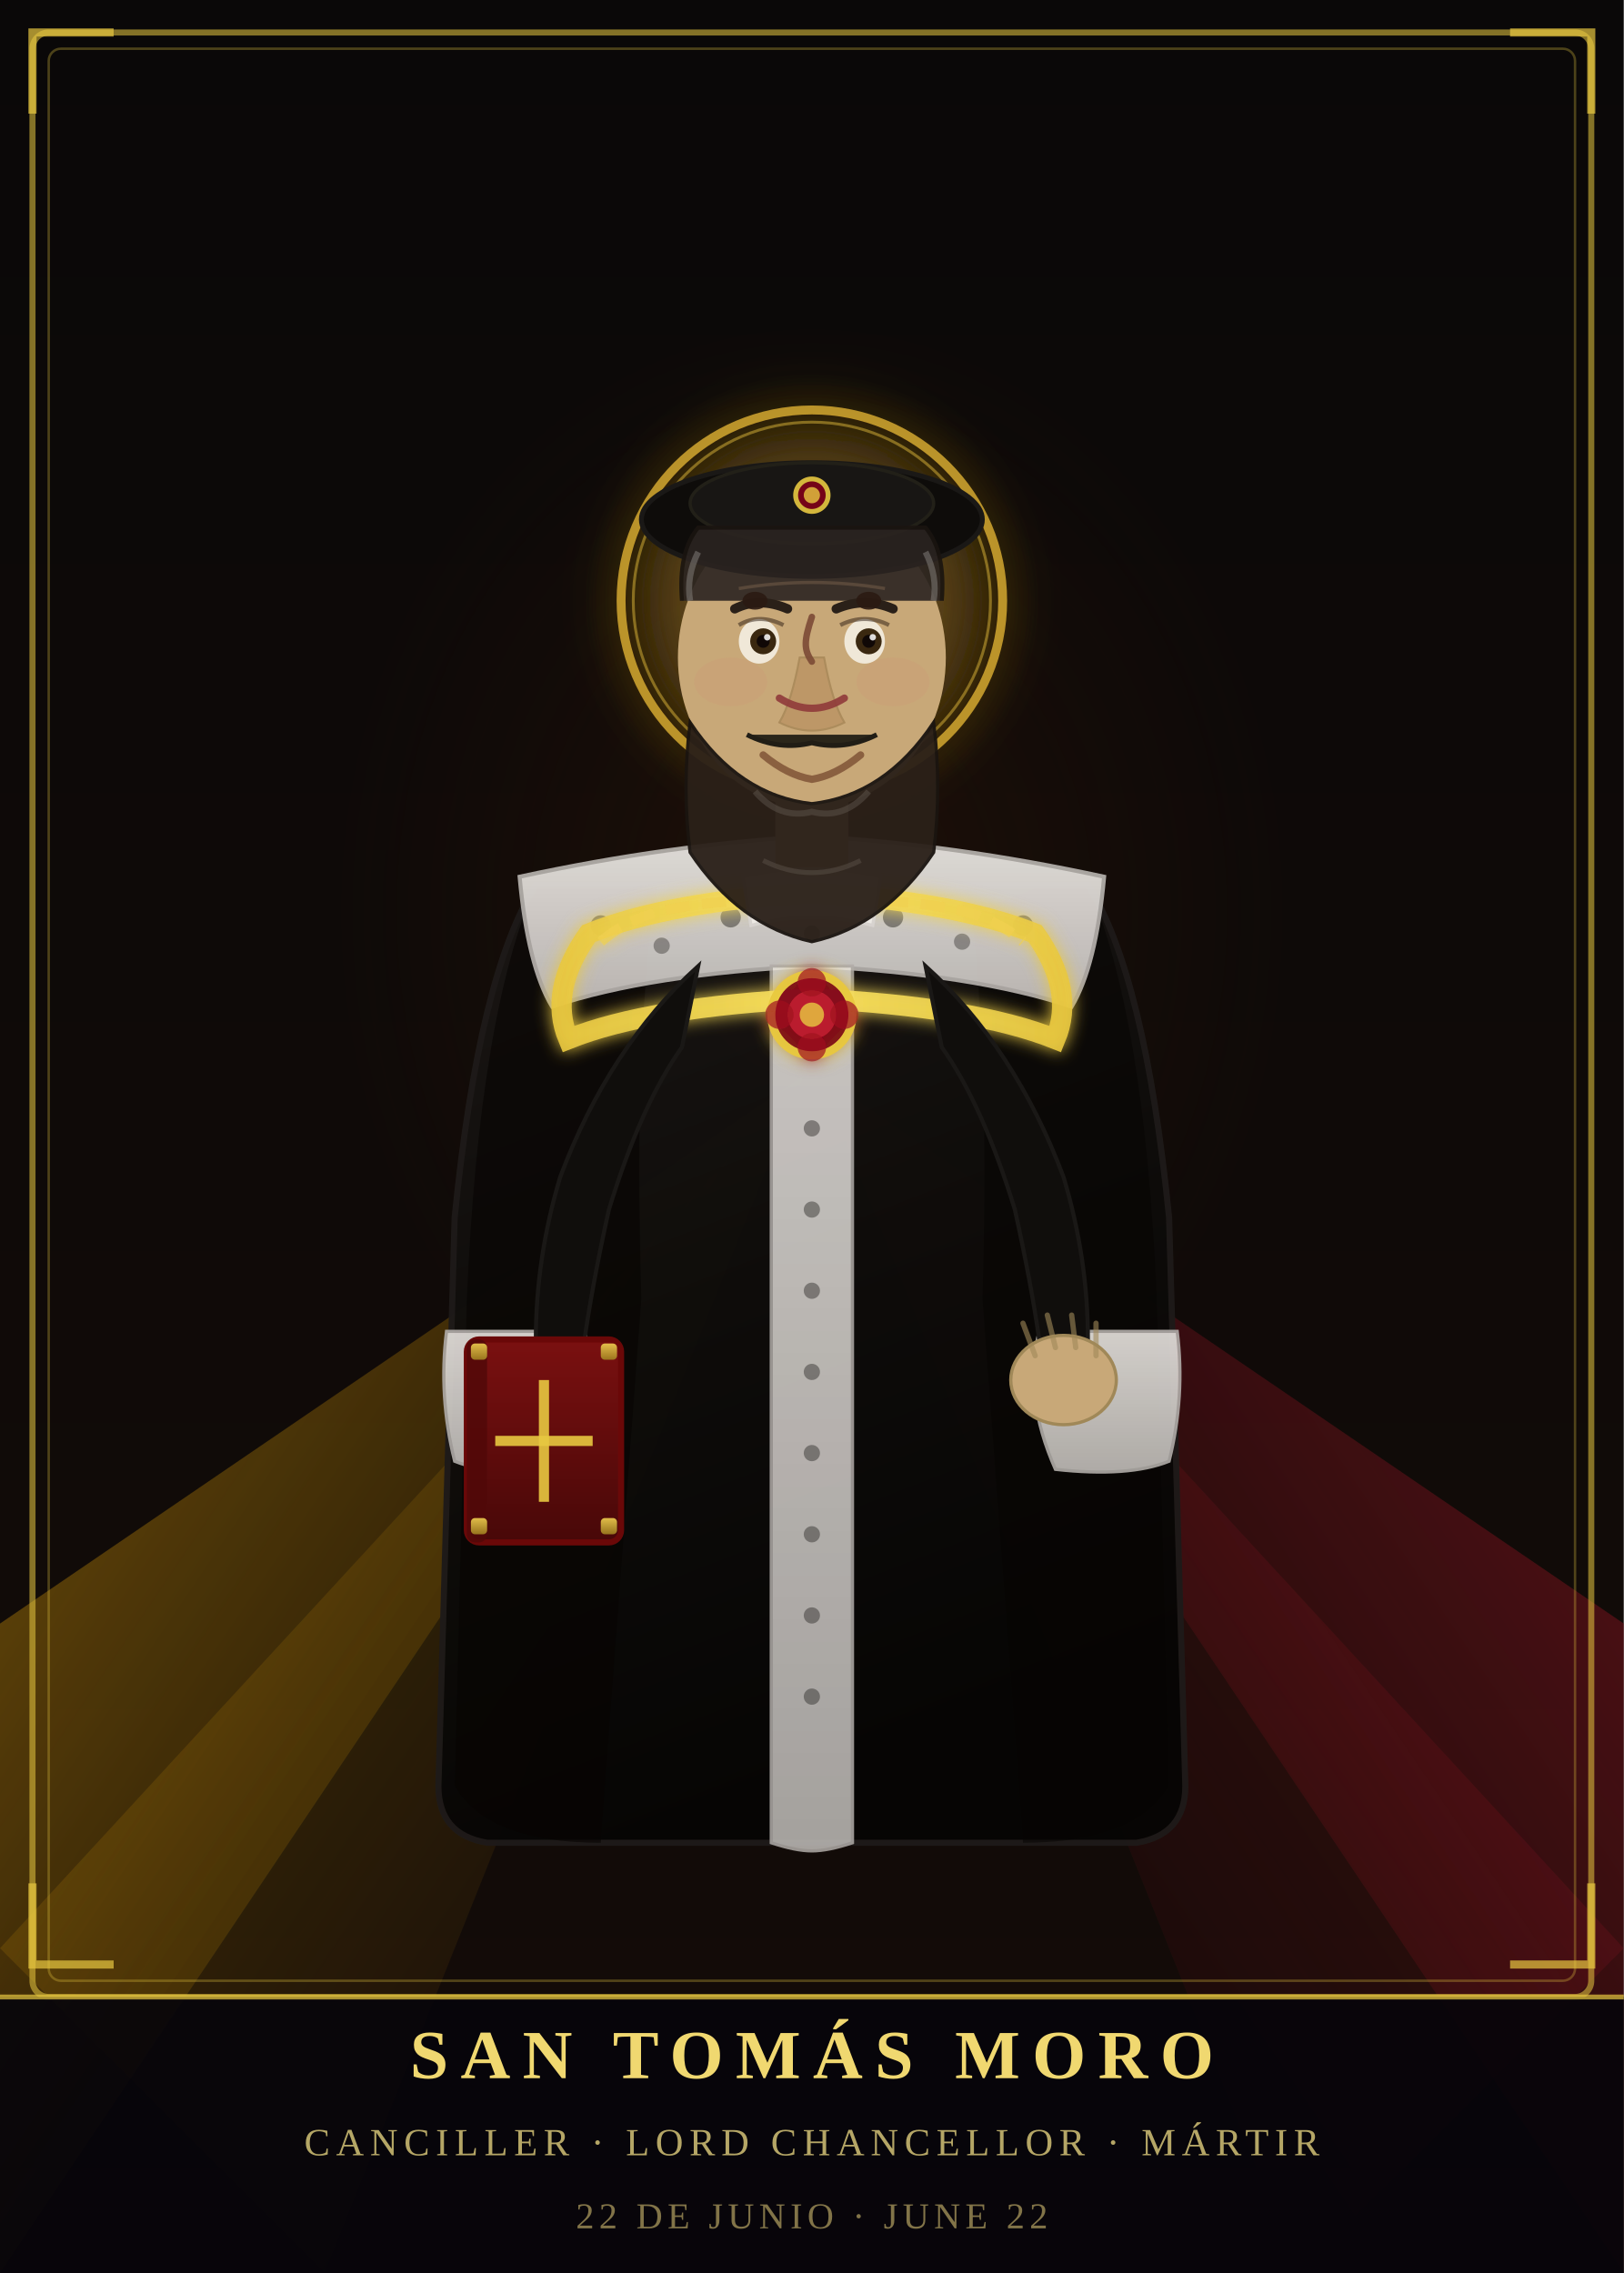
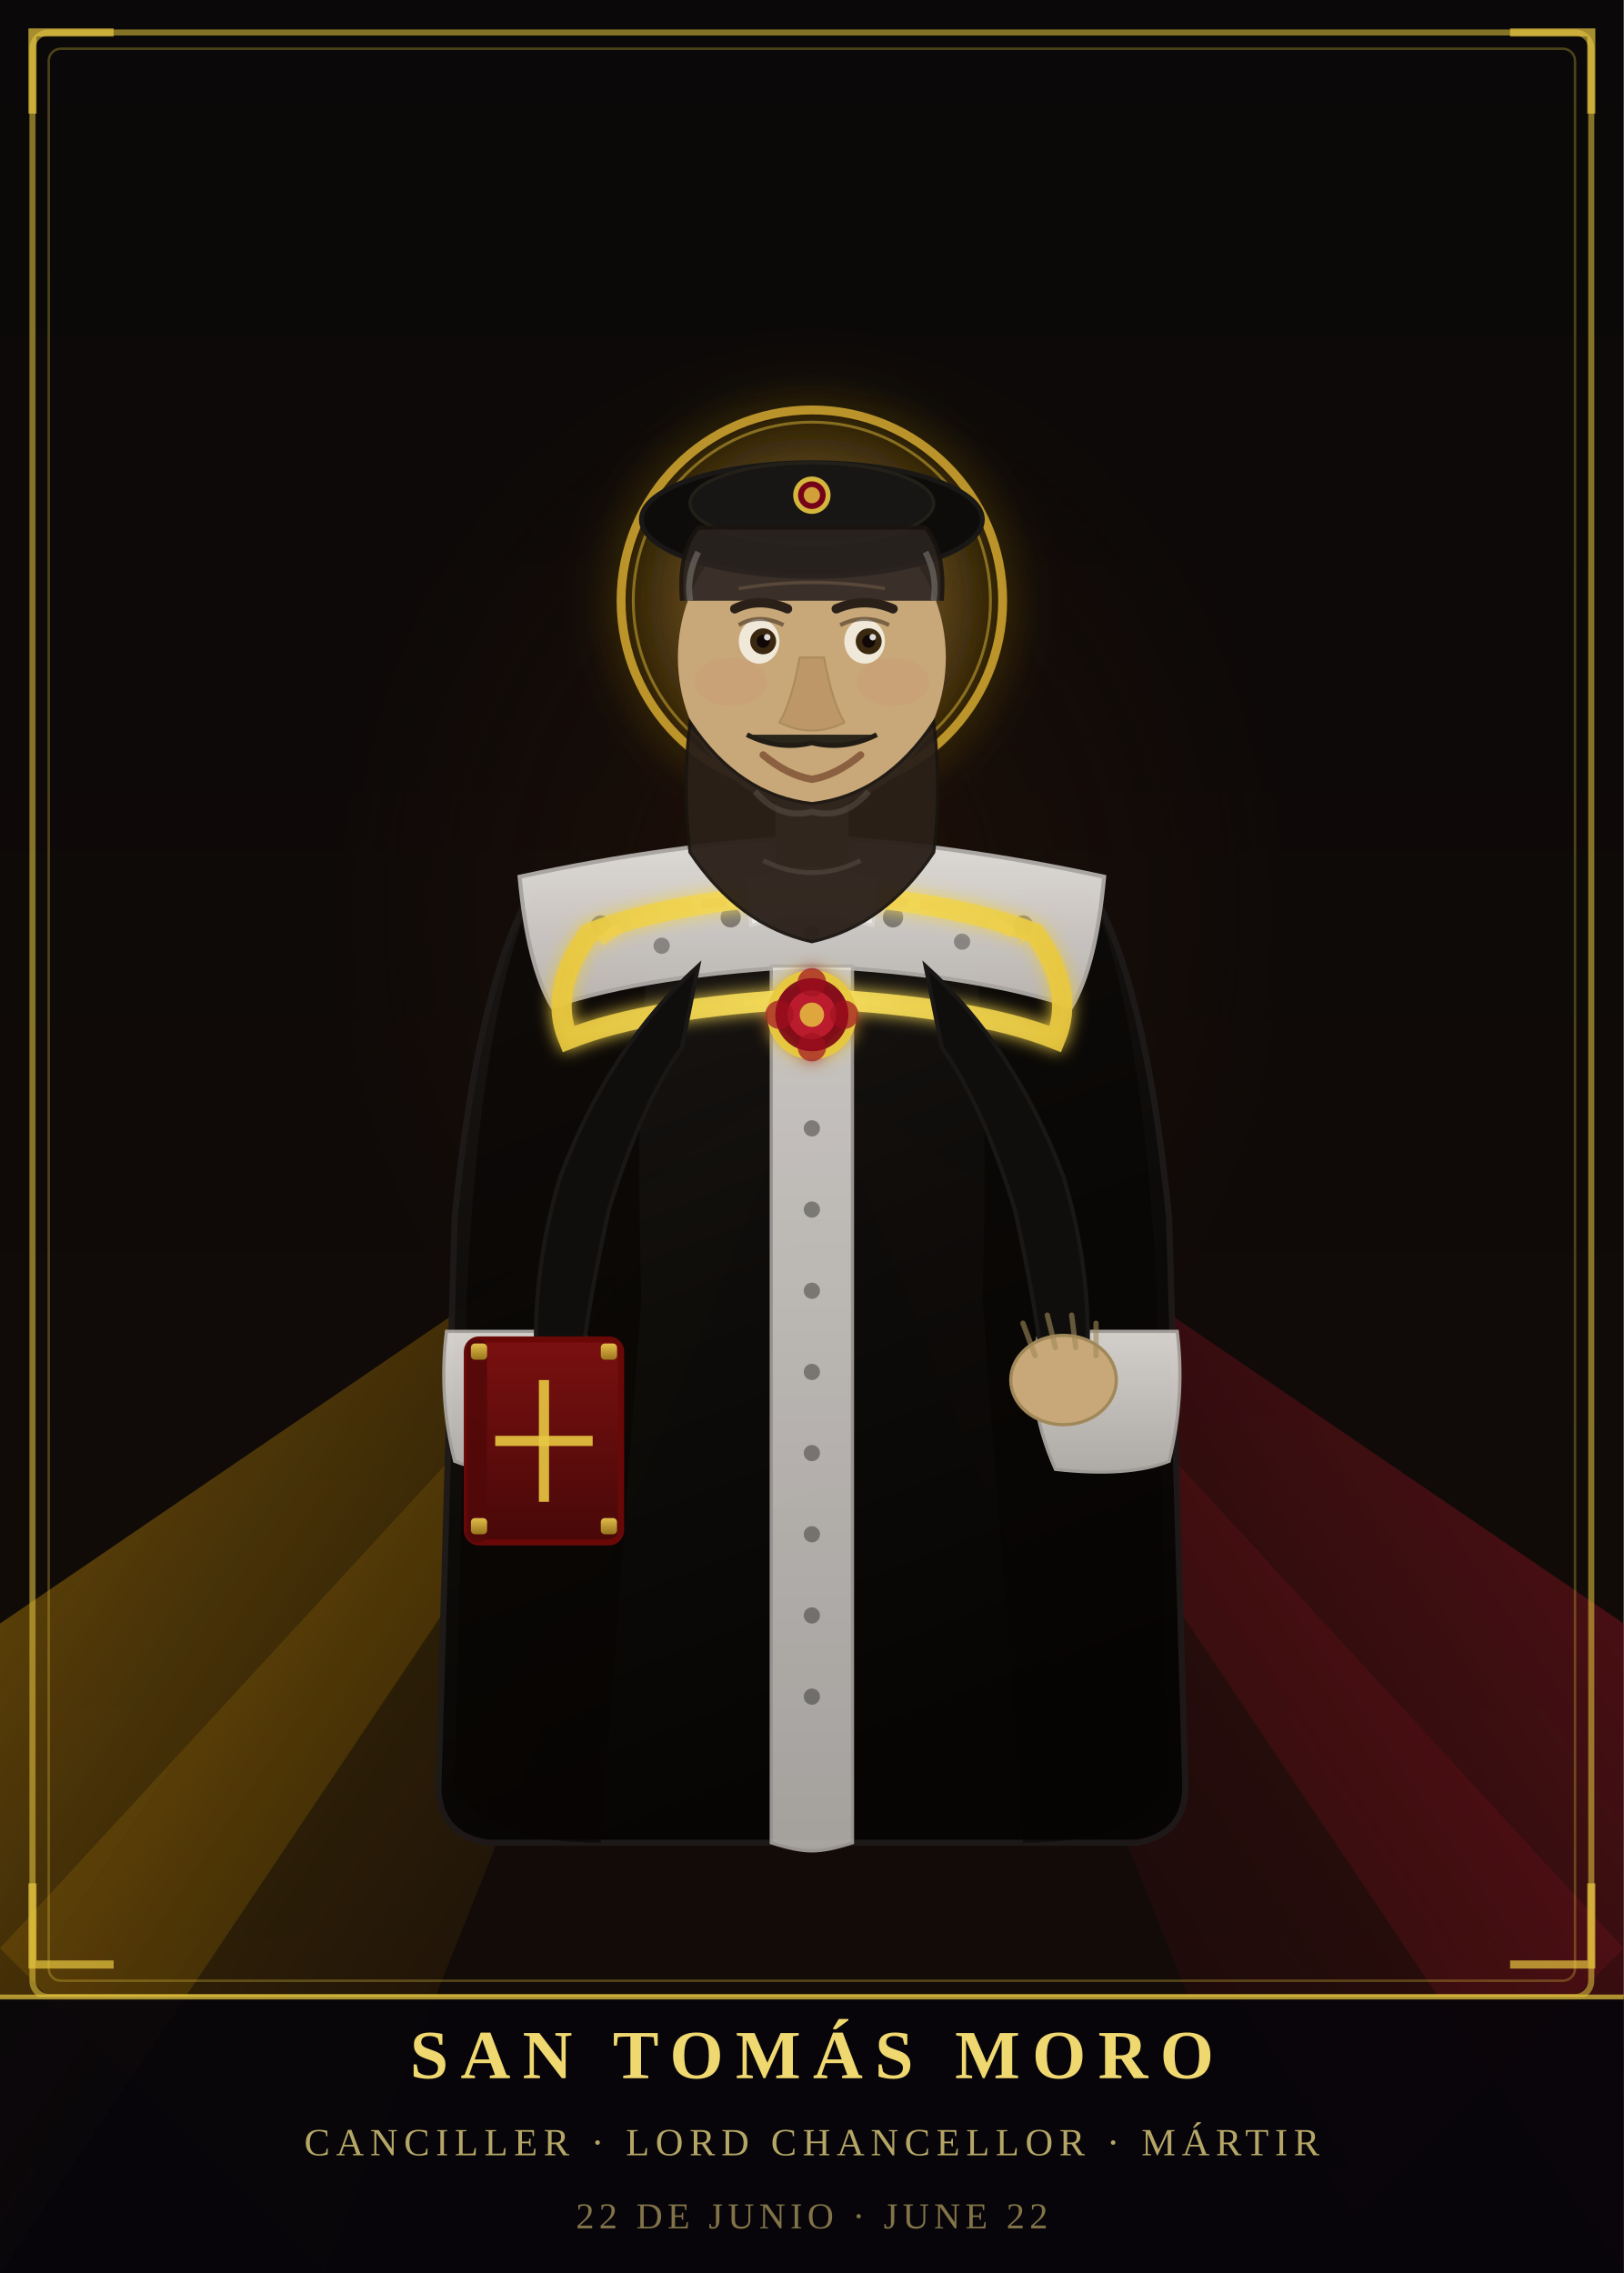
<svg xmlns="http://www.w3.org/2000/svg" viewBox="0 0 400 560" width="400" height="560">
  <defs>
    <linearGradient id="stm-bg" x1="0" y1="0" x2="0" y2="1">
      <stop offset="0%" stop-color="#0a0808" />
      <stop offset="100%" stop-color="#140c08" />
    </linearGradient>
    <linearGradient id="stm-r1" x1="0" y1="0" x2="1" y2="1">
      <stop offset="0%" stop-color="#c8900a" stop-opacity="0.85" />
      <stop offset="100%" stop-color="#4a3000" stop-opacity="0.0" />
    </linearGradient>
    <linearGradient id="stm-r2" x1="1" y1="0" x2="0" y2="1">
      <stop offset="0%" stop-color="#a01828" stop-opacity="0.85" />
      <stop offset="100%" stop-color="#3a0808" stop-opacity="0.0" />
    </linearGradient>
    <radialGradient id="stm-halo" cx="50%" cy="50%" r="50%">
      <stop offset="0%" stop-color="#ffe0a0" stop-opacity="0.65" />
      <stop offset="55%" stop-color="#c09020" stop-opacity="0.22" />
      <stop offset="100%" stop-color="#c09020" stop-opacity="0.0" />
    </radialGradient>
    <radialGradient id="stm-glow" cx="50%" cy="46%" r="38%">
      <stop offset="0%" stop-color="#301808" stop-opacity="0.45" />
      <stop offset="100%" stop-color="#301808" stop-opacity="0.0" />
    </radialGradient>
    <linearGradient id="stm-robe" x1="0" y1="0" x2="0.3" y2="1">
      <stop offset="0%" stop-color="#1a1614" />
      <stop offset="50%" stop-color="#0e0c0a" />
      <stop offset="100%" stop-color="#060504" />
    </linearGradient>
    <linearGradient id="stm-fur" x1="0" y1="0" x2="0" y2="1">
      <stop offset="0%" stop-color="#e8e4e0" />
      <stop offset="100%" stop-color="#c0bcb8" />
    </linearGradient>
    <linearGradient id="stm-chain" x1="0" y1="0" x2="1" y2="0">
      <stop offset="0%" stop-color="#e8c840" />
      <stop offset="50%" stop-color="#f8e060" />
      <stop offset="100%" stop-color="#e8c840" />
    </linearGradient>
    <linearGradient id="stm-book" x1="0" y1="0" x2="0" y2="1">
      <stop offset="0%" stop-color="#7a1010" />
      <stop offset="100%" stop-color="#480808" />
    </linearGradient>
    <linearGradient id="stm-gold" x1="0" y1="0" x2="0" y2="1">
      <stop offset="0%" stop-color="#f0d050" />
      <stop offset="100%" stop-color="#a08020" />
    </linearGradient>
    <filter id="stm-sg" x="-20%" y="-20%" width="140%" height="140%">
      <feGaussianBlur stdDeviation="6" result="b" />
      <feMerge>
        <feMergeNode in="b" />
        <feMergeNode in="SourceGraphic" />
      </feMerge>
    </filter>
    <filter id="stm-cg" x="-15%" y="-15%" width="130%" height="130%">
      <feGaussianBlur stdDeviation="2" result="b" />
      <feMerge>
        <feMergeNode in="b" />
        <feMergeNode in="SourceGraphic" />
      </feMerge>
    </filter>
  </defs>
  <rect width="400" height="560" fill="url(#stm-bg)" />
  <ellipse cx="200" cy="240" rx="155" ry="195" fill="url(#stm-glow)" />
  <polygon points="198,265 0,560 0,400" fill="url(#stm-r1)" opacity="0.7" />
  <polygon points="198,265 0,480 80,560" fill="url(#stm-r1)" opacity="0.5" />
  <polygon points="202,265 400,480 320,560" fill="url(#stm-r2)" opacity="0.5" />
  <polygon points="202,265 400,400 400,560" fill="url(#stm-r2)" opacity="0.7" />
  <circle cx="200" cy="148" r="56" fill="url(#stm-halo)" filter="url(#stm-sg)" />
  <circle cx="200" cy="148" r="47" fill="none" stroke="#d4a830" stroke-width="2.2" opacity="0.85" />
  <circle cx="200" cy="148" r="44" fill="none" stroke="#f0c840" stroke-width="0.7" opacity="0.45" />
  <path d="M132,218 Q118,240 112,300 L108,440 Q108,452 120,454 L280,454 Q292,452 292,440 L288,300 Q282,240 268,218 Z" fill="url(#stm-robe)" stroke="#1e1a18" stroke-width="1.5" opacity="0.98" />
  <path d="M132,218 Q118,250 115,320 L112,440 Q120,454 148,454 L158,320 Q156,252 162,218 Z" fill="#060402" opacity="0.6" />
  <path d="M268,218 Q282,250 285,320 L288,440 Q280,454 252,454 L242,320 Q244,252 238,218 Z" fill="#060402" opacity="0.5" />
  <path d="M128,216 Q165,208 200,206 Q235,208 272,216 Q270,238 264,248 Q240,240 200,238 Q160,240 136,248 Q130,238 128,216 Z" fill="url(#stm-fur)" stroke="#b0aca8" stroke-width="1" opacity="0.95" />
  <circle cx="148" cy="228" r="2.5" fill="#2a2826" opacity="0.5" />
  <circle cx="163" cy="233" r="2" fill="#2a2826" opacity="0.4" />
  <circle cx="180" cy="226" r="2.5" fill="#2a2826" opacity="0.5" />
  <circle cx="200" cy="230" r="2" fill="#2a2826" opacity="0.4" />
  <circle cx="220" cy="226" r="2.5" fill="#2a2826" opacity="0.5" />
  <circle cx="237" cy="232" r="2" fill="#2a2826" opacity="0.4" />
  <circle cx="252" cy="228" r="2.5" fill="#2a2826" opacity="0.5" />
  <path d="M190,238 L190,454 Q196,456 200,456 Q204,456 210,454 L210,238 Z" fill="url(#stm-fur)" stroke="#b0aca8" stroke-width="0.8" opacity="0.85" />
  <circle cx="200" cy="258" r="2" fill="#2a2826" opacity="0.45" />
  <circle cx="200" cy="278" r="2" fill="#2a2826" opacity="0.45" />
  <circle cx="200" cy="298" r="2" fill="#2a2826" opacity="0.45" />
  <circle cx="200" cy="318" r="2" fill="#2a2826" opacity="0.45" />
  <circle cx="200" cy="338" r="2" fill="#2a2826" opacity="0.45" />
  <circle cx="200" cy="358" r="2" fill="#2a2826" opacity="0.45" />
  <circle cx="200" cy="378" r="2" fill="#2a2826" opacity="0.45" />
  <circle cx="200" cy="398" r="2" fill="#2a2826" opacity="0.45" />
  <circle cx="200" cy="418" r="2" fill="#2a2826" opacity="0.45" />
  <path d="M110,328 Q108,344 112,360 Q122,364 140,362 Q148,344 144,328 Z" fill="url(#stm-fur)" stroke="#b0aca8" stroke-width="0.8" opacity="0.9" />
  <path d="M290,328 Q292,344 288,360 Q278,364 260,362 Q252,344 256,328 Z" fill="url(#stm-fur)" stroke="#b0aca8" stroke-width="0.8" opacity="0.9" />
  <g filter="url(#stm-cg)">
    <path d="M145,230 Q165,222 200,220 Q235,222 255,230 Q265,244 260,256 Q240,248 200,246 Q160,248 140,256 Q135,244 145,230 Z" fill="none" stroke="url(#stm-chain)" stroke-width="5" opacity="0.92" />
    <path d="M148,232 Q155,226 165,224 Q175,222 185,222 Q195,221 200,221 Q205,221 215,222 Q225,222 235,224 Q245,226 252,232" fill="none" stroke="#f0d050" stroke-width="2.5" stroke-dasharray="6,3" opacity="0.7" />
    <circle cx="200" cy="250" r="10" fill="#800018" stroke="#e8c840" stroke-width="2" opacity="0.95" />
    <circle cx="200" cy="250" r="6" fill="#c02030" opacity="0.9" />
    <circle cx="200" cy="250" r="3" fill="#e8c840" opacity="0.8" />
    <circle cx="200" cy="242" r="3.5" fill="#a01020" opacity="0.7" />
    <circle cx="208" cy="250" r="3.5" fill="#a01020" opacity="0.7" />
    <circle cx="200" cy="258" r="3.5" fill="#a01020" opacity="0.7" />
    <circle cx="192" cy="250" r="3.5" fill="#a01020" opacity="0.7" />
  </g>
  <path d="M172,238 Q150,258 138,290 Q132,310 132,330 L144,330 Q146,316 150,298 Q158,272 168,258 Z" fill="#100e0c" stroke="#1a1816" stroke-width="1" />
  <path d="M228,238 Q250,258 262,290 Q268,310 268,330 L256,330 Q254,316 250,298 Q242,272 232,258 Z" fill="#100e0c" stroke="#1a1816" stroke-width="1" />
  <ellipse cx="138" cy="342" rx="13" ry="11" fill="#c8a878" stroke="#a08858" stroke-width="0.8" />
  <rect x="115" y="330" width="38" height="50" rx="3" fill="url(#stm-book)" stroke="#6a0808" stroke-width="1.5" />
  <rect x="115" y="330" width="5" height="50" rx="2" fill="#500808" opacity="0.8" />
  <line x1="134" y1="340" x2="134" y2="370" stroke="#e8c840" stroke-width="2.5" opacity="0.9" />
  <line x1="122" y1="355" x2="146" y2="355" stroke="#e8c840" stroke-width="2.5" opacity="0.9" />
  <rect x="116" y="331" width="4" height="4" fill="url(#stm-gold)" rx="1" opacity="0.9" />
  <rect x="148" y="331" width="4" height="4" fill="url(#stm-gold)" rx="1" opacity="0.9" />
  <rect x="116" y="374" width="4" height="4" fill="url(#stm-gold)" rx="1" opacity="0.9" />
  <rect x="148" y="374" width="4" height="4" fill="url(#stm-gold)" rx="1" opacity="0.9" />
  <ellipse cx="262" cy="340" rx="13" ry="11" fill="#c8a878" stroke="#a08858" stroke-width="0.8" />
  <line x1="255" y1="334" x2="252" y2="326" stroke="#a08858" stroke-width="1.3" stroke-linecap="round" opacity="0.6" />
  <line x1="260" y1="332" x2="258" y2="324" stroke="#a08858" stroke-width="1.3" stroke-linecap="round" opacity="0.6" />
  <line x1="265" y1="332" x2="264" y2="324" stroke="#a08858" stroke-width="1.3" stroke-linecap="round" opacity="0.6" />
  <line x1="270" y1="334" x2="270" y2="326" stroke="#a08858" stroke-width="1.3" stroke-linecap="round" opacity="0.6" />
  <rect x="191" y="190" width="18" height="26" rx="4" fill="#c8a878" />
  <path d="M183,216 Q200,212 217,216 L215,228 Q200,224 185,228 Z" fill="#f0ece8" stroke="#d8d4d0" stroke-width="0.8" opacity="0.9" />
  <ellipse cx="200" cy="162" rx="33" ry="37" fill="#c8a878" />
  <ellipse cx="200" cy="128" rx="42" ry="14" fill="#0e0c0a" stroke="#1a1816" stroke-width="1.2" />
  <ellipse cx="200" cy="124" rx="30" ry="10" fill="#181614" stroke="#222018" stroke-width="0.8" />
  <circle cx="200" cy="122" r="4" fill="#800018" stroke="#e8c840" stroke-width="1.2" opacity="0.9" />
  <circle cx="200" cy="122" r="2" fill="#e8c840" opacity="0.8" />
  <path d="M168,148 Q167,136 172,130 L228,130 Q233,136 232,148" fill="#2a2420" stroke="#1a1410" stroke-width="1" opacity="0.9" />
  <path d="M170,148 Q169,142 172,136" stroke="#888480" stroke-width="1.5" fill="none" opacity="0.5" />
  <path d="M230,148 Q231,142 228,136" stroke="#888480" stroke-width="1.5" fill="none" opacity="0.5" />
  <path d="M182,145 Q200,142 218,145" stroke="#a08060" stroke-width="0.8" fill="none" opacity="0.3" />
  <ellipse cx="187" cy="158" rx="5" ry="5.5" fill="#f0e8d8" />
  <ellipse cx="213" cy="158" rx="5" ry="5.5" fill="#f0e8d8" />
  <circle cx="188" cy="158" r="3.2" fill="#3a2810" />
  <circle cx="214" cy="158" r="3.2" fill="#3a2810" />
  <circle cx="188" cy="158" r="1.6" fill="#100806" />
  <circle cx="214" cy="158" r="1.6" fill="#100806" />
  <circle cx="189" cy="157" r="0.8" fill="white" opacity="0.85" />
  <circle cx="215" cy="157" r="0.8" fill="white" opacity="0.85" />
  <path d="M182,154 Q187,151 193,154" stroke="#2a1a10" stroke-width="1" fill="none" opacity="0.5" />
  <path d="M207,154 Q213,151 219,154" stroke="#2a1a10" stroke-width="1" fill="none" opacity="0.5" />
  <path d="M181,150 Q187,147 194,150" stroke="#2a2018" stroke-width="2.3" fill="none" stroke-linecap="round" />
  <path d="M206,150 Q213,147 220,150" stroke="#2a2018" stroke-width="2.3" fill="none" stroke-linecap="round" />
  <path d="M197,162 Q195,173 192,178 Q196,180 200,180 Q204,180 208,178 Q205,173 203,162 Z" fill="#b89060" stroke="#a08050" stroke-width="0.5" opacity="0.7" />
  <path d="M188,186 Q194,191 200,192 Q206,191 212,186" stroke="#8a6040" stroke-width="1.8" fill="none" stroke-linecap="round" />
  <path d="M170,178 Q168,194 170,210 Q182,228 200,232 Q218,228 230,210 Q232,194 230,178 Q218,196 200,198 Q182,196 170,178 Z" fill="#2a2018" stroke="#1a1410" stroke-width="0.8" opacity="0.95" />
  <path d="M186,195 Q192,202 200,200 Q208,202 214,195" fill="none" stroke="#6a6058" stroke-width="1.5" opacity="0.4" />
  <path d="M188,212 Q200,218 212,212" fill="none" stroke="#6a6058" stroke-width="1.2" opacity="0.35" />
  <path d="M184,181 Q192,185 200,183 Q208,185 216,181" fill="#1a1810" stroke="#0e0e0a" stroke-width="1.2" opacity="0.9" />
  <ellipse cx="180" cy="168" rx="9" ry="6" fill="#d08870" opacity="0.15" />
  <ellipse cx="220" cy="168" rx="9" ry="6" fill="#d08870" opacity="0.15" />
  <rect x="8" y="8" width="384" height="484" rx="4" fill="none" stroke="#e8c840" stroke-width="1.5" opacity="0.55" />
  <rect x="12" y="12" width="376" height="476" rx="3" fill="none" stroke="#e8c840" stroke-width="0.6" opacity="0.3" />
  <path d="M8,28 L8,8 L28,8" fill="none" stroke="#e8c840" stroke-width="2" opacity="0.7" />
  <path d="M372,8 L392,8 L392,28" fill="none" stroke="#e8c840" stroke-width="2" opacity="0.7" />
  <path d="M8,464 L8,484 L28,484" fill="none" stroke="#e8c840" stroke-width="2" opacity="0.7" />
  <path d="M372,484 L392,484 L392,464" fill="none" stroke="#e8c840" stroke-width="2" opacity="0.7" />
  <rect x="0" y="492" width="400" height="68" fill="#06040a" opacity="0.92" />
  <line x1="0" y1="492" x2="400" y2="492" stroke="#e8c840" stroke-width="1.2" opacity="0.7" />
  <text x="200" y="512" text-anchor="middle" font-family="Georgia, 'Times New Roman', serif" font-size="17" font-weight="bold" letter-spacing="3" fill="#f0d870">SAN TOMÁS MORO</text>
  <text x="200" y="531" text-anchor="middle" font-family="Georgia, 'Times New Roman', serif" font-size="9.5" letter-spacing="1.5" fill="#c8b870" opacity="0.9">CANCILLER · LORD CHANCELLOR · MÁRTIR</text>
  <text x="200" y="549" text-anchor="middle" font-family="Georgia, 'Times New Roman', serif" font-size="9" letter-spacing="1.2" fill="#a09058" opacity="0.8">22 DE JUNIO · JUNE 22</text>
-   <g id="tup-face-features" opacity="0.9">
-     <ellipse id="tup-eye-left" cx="186" cy="148" rx="3.1" ry="2.2" fill="#2a1a12" />
-     <ellipse id="tup-eye-right" cx="214" cy="148" rx="3.1" ry="2.2" fill="#2a1a12" />
-     <path id="tup-nose" d="M200 152 C198 158, 198 160, 200 163" stroke="#7b4a35" stroke-width="1.6" fill="none" stroke-linecap="round" />
-     <path id="tup-mouth" d="M192 172 Q200 177 208 172" stroke="#8f3a3a" stroke-width="1.8" fill="none" stroke-linecap="round" />
-   </g>
</svg>
